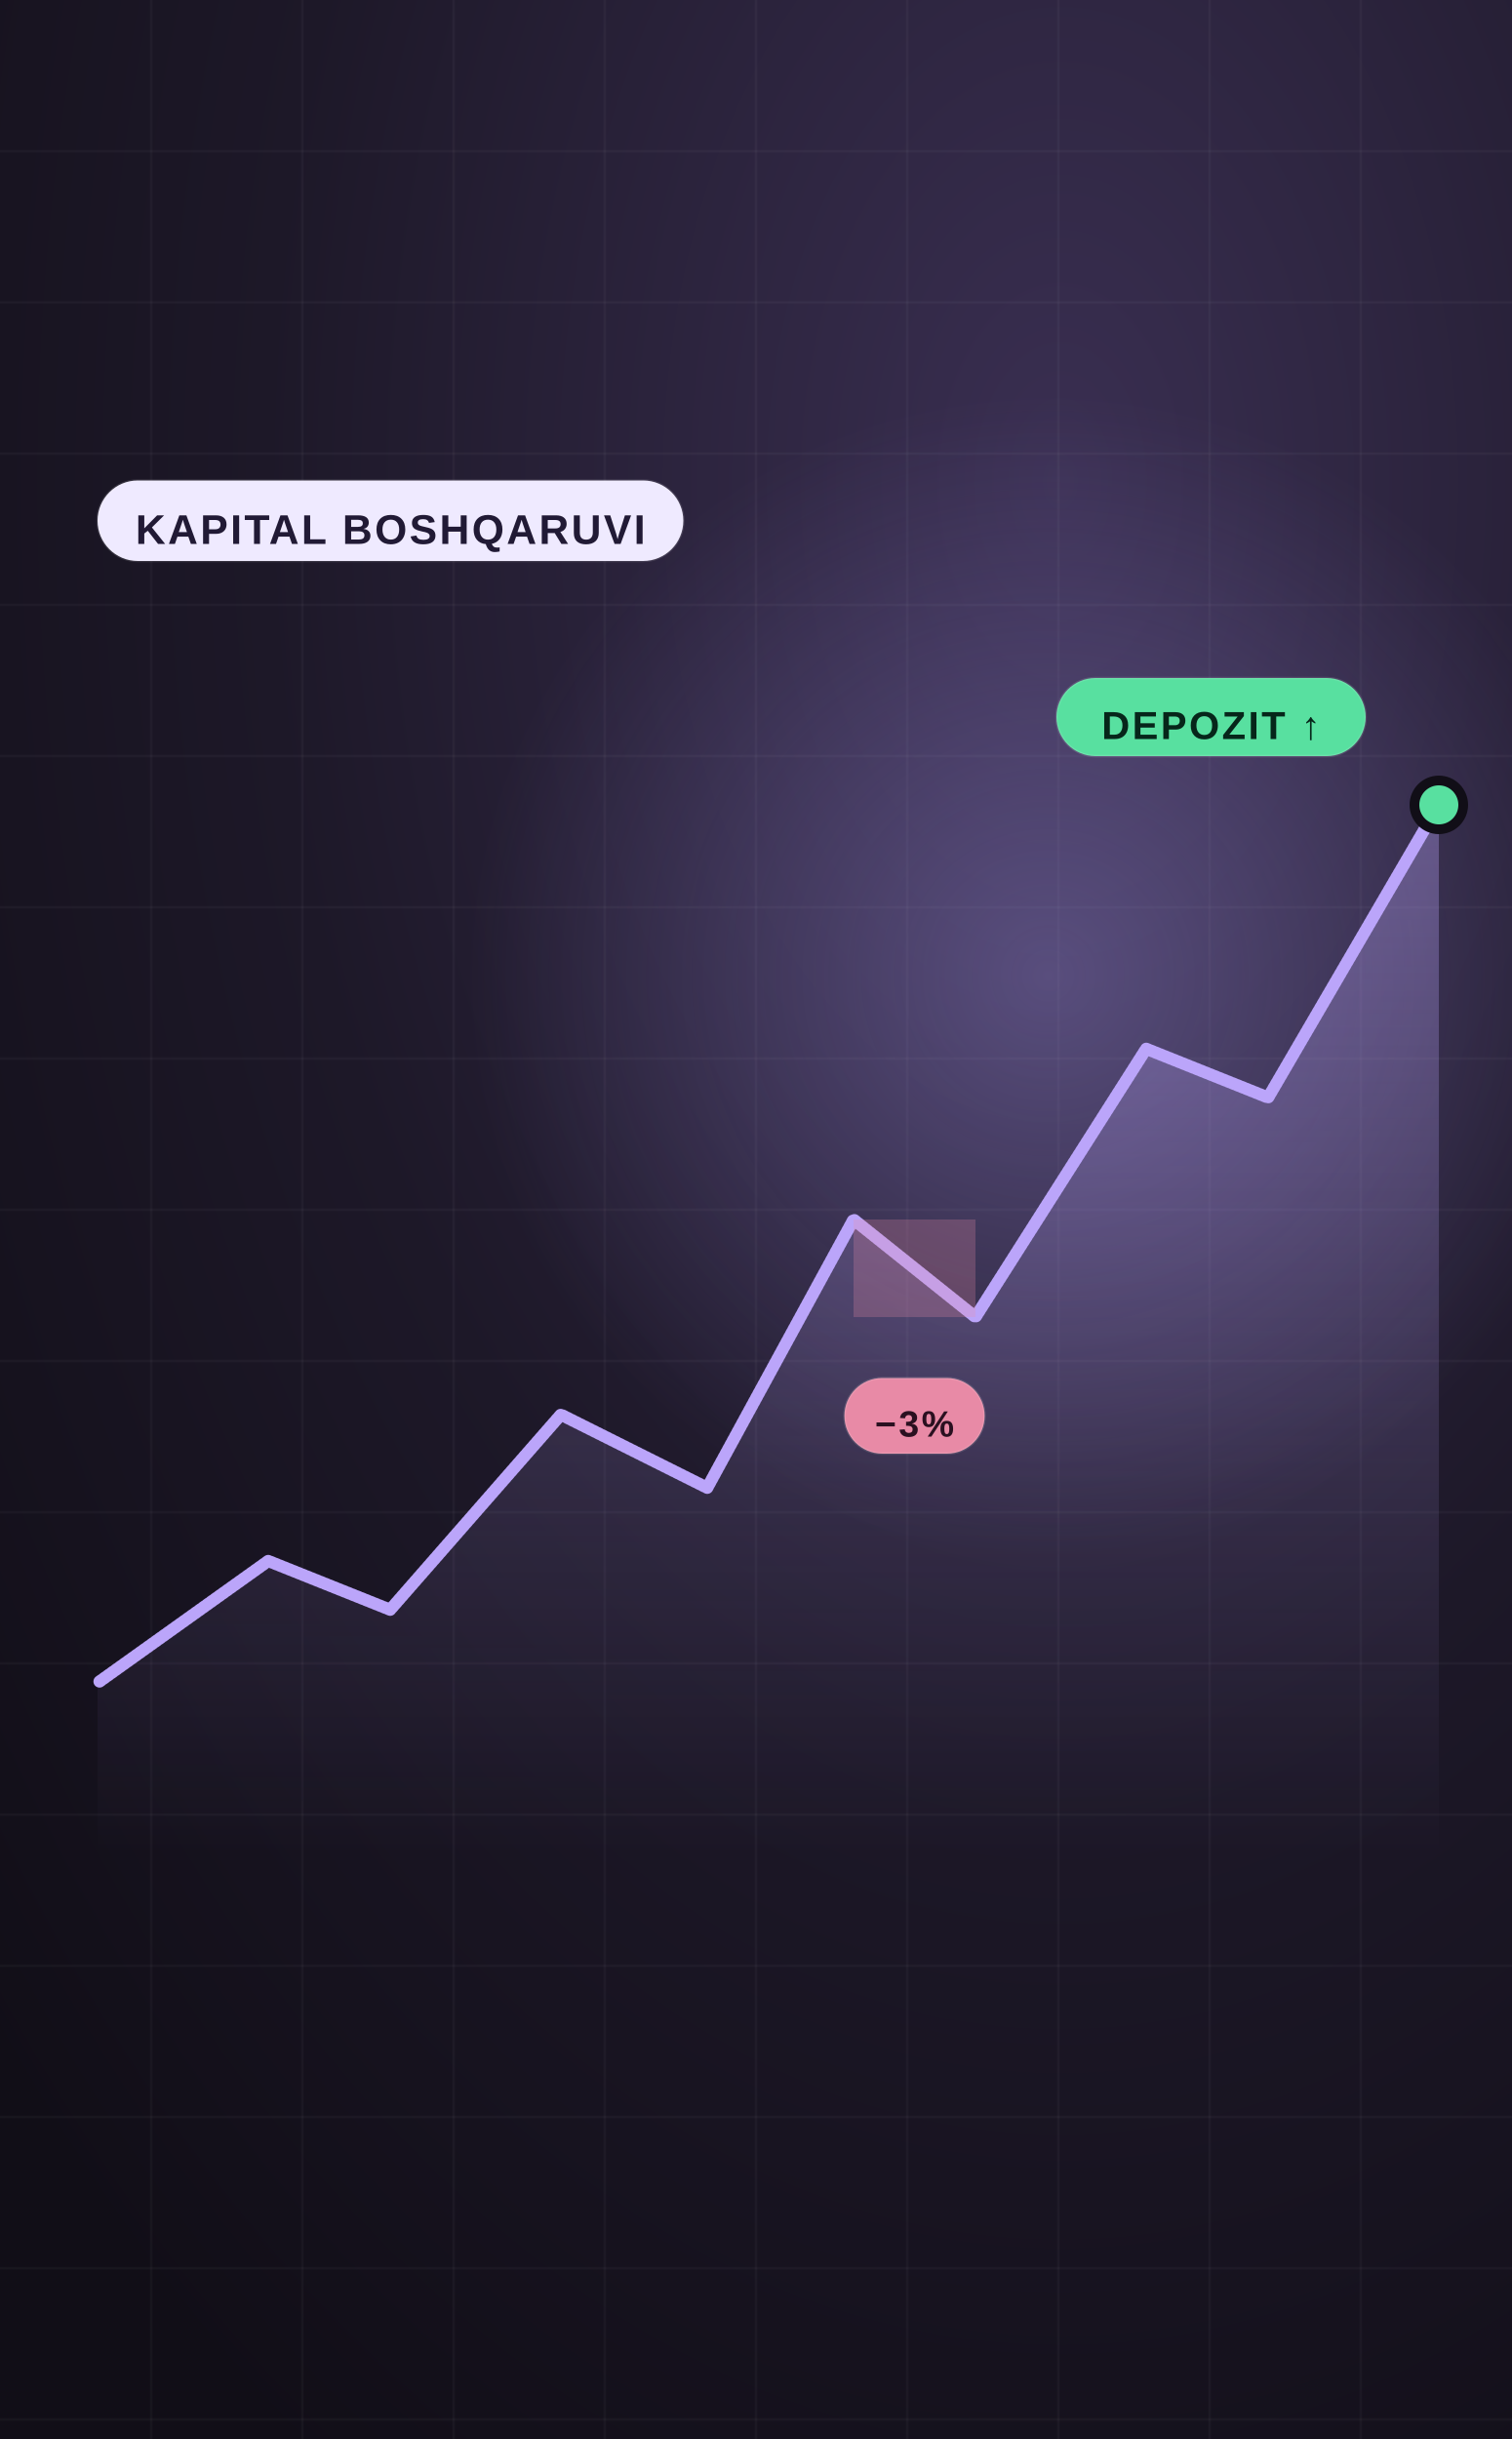
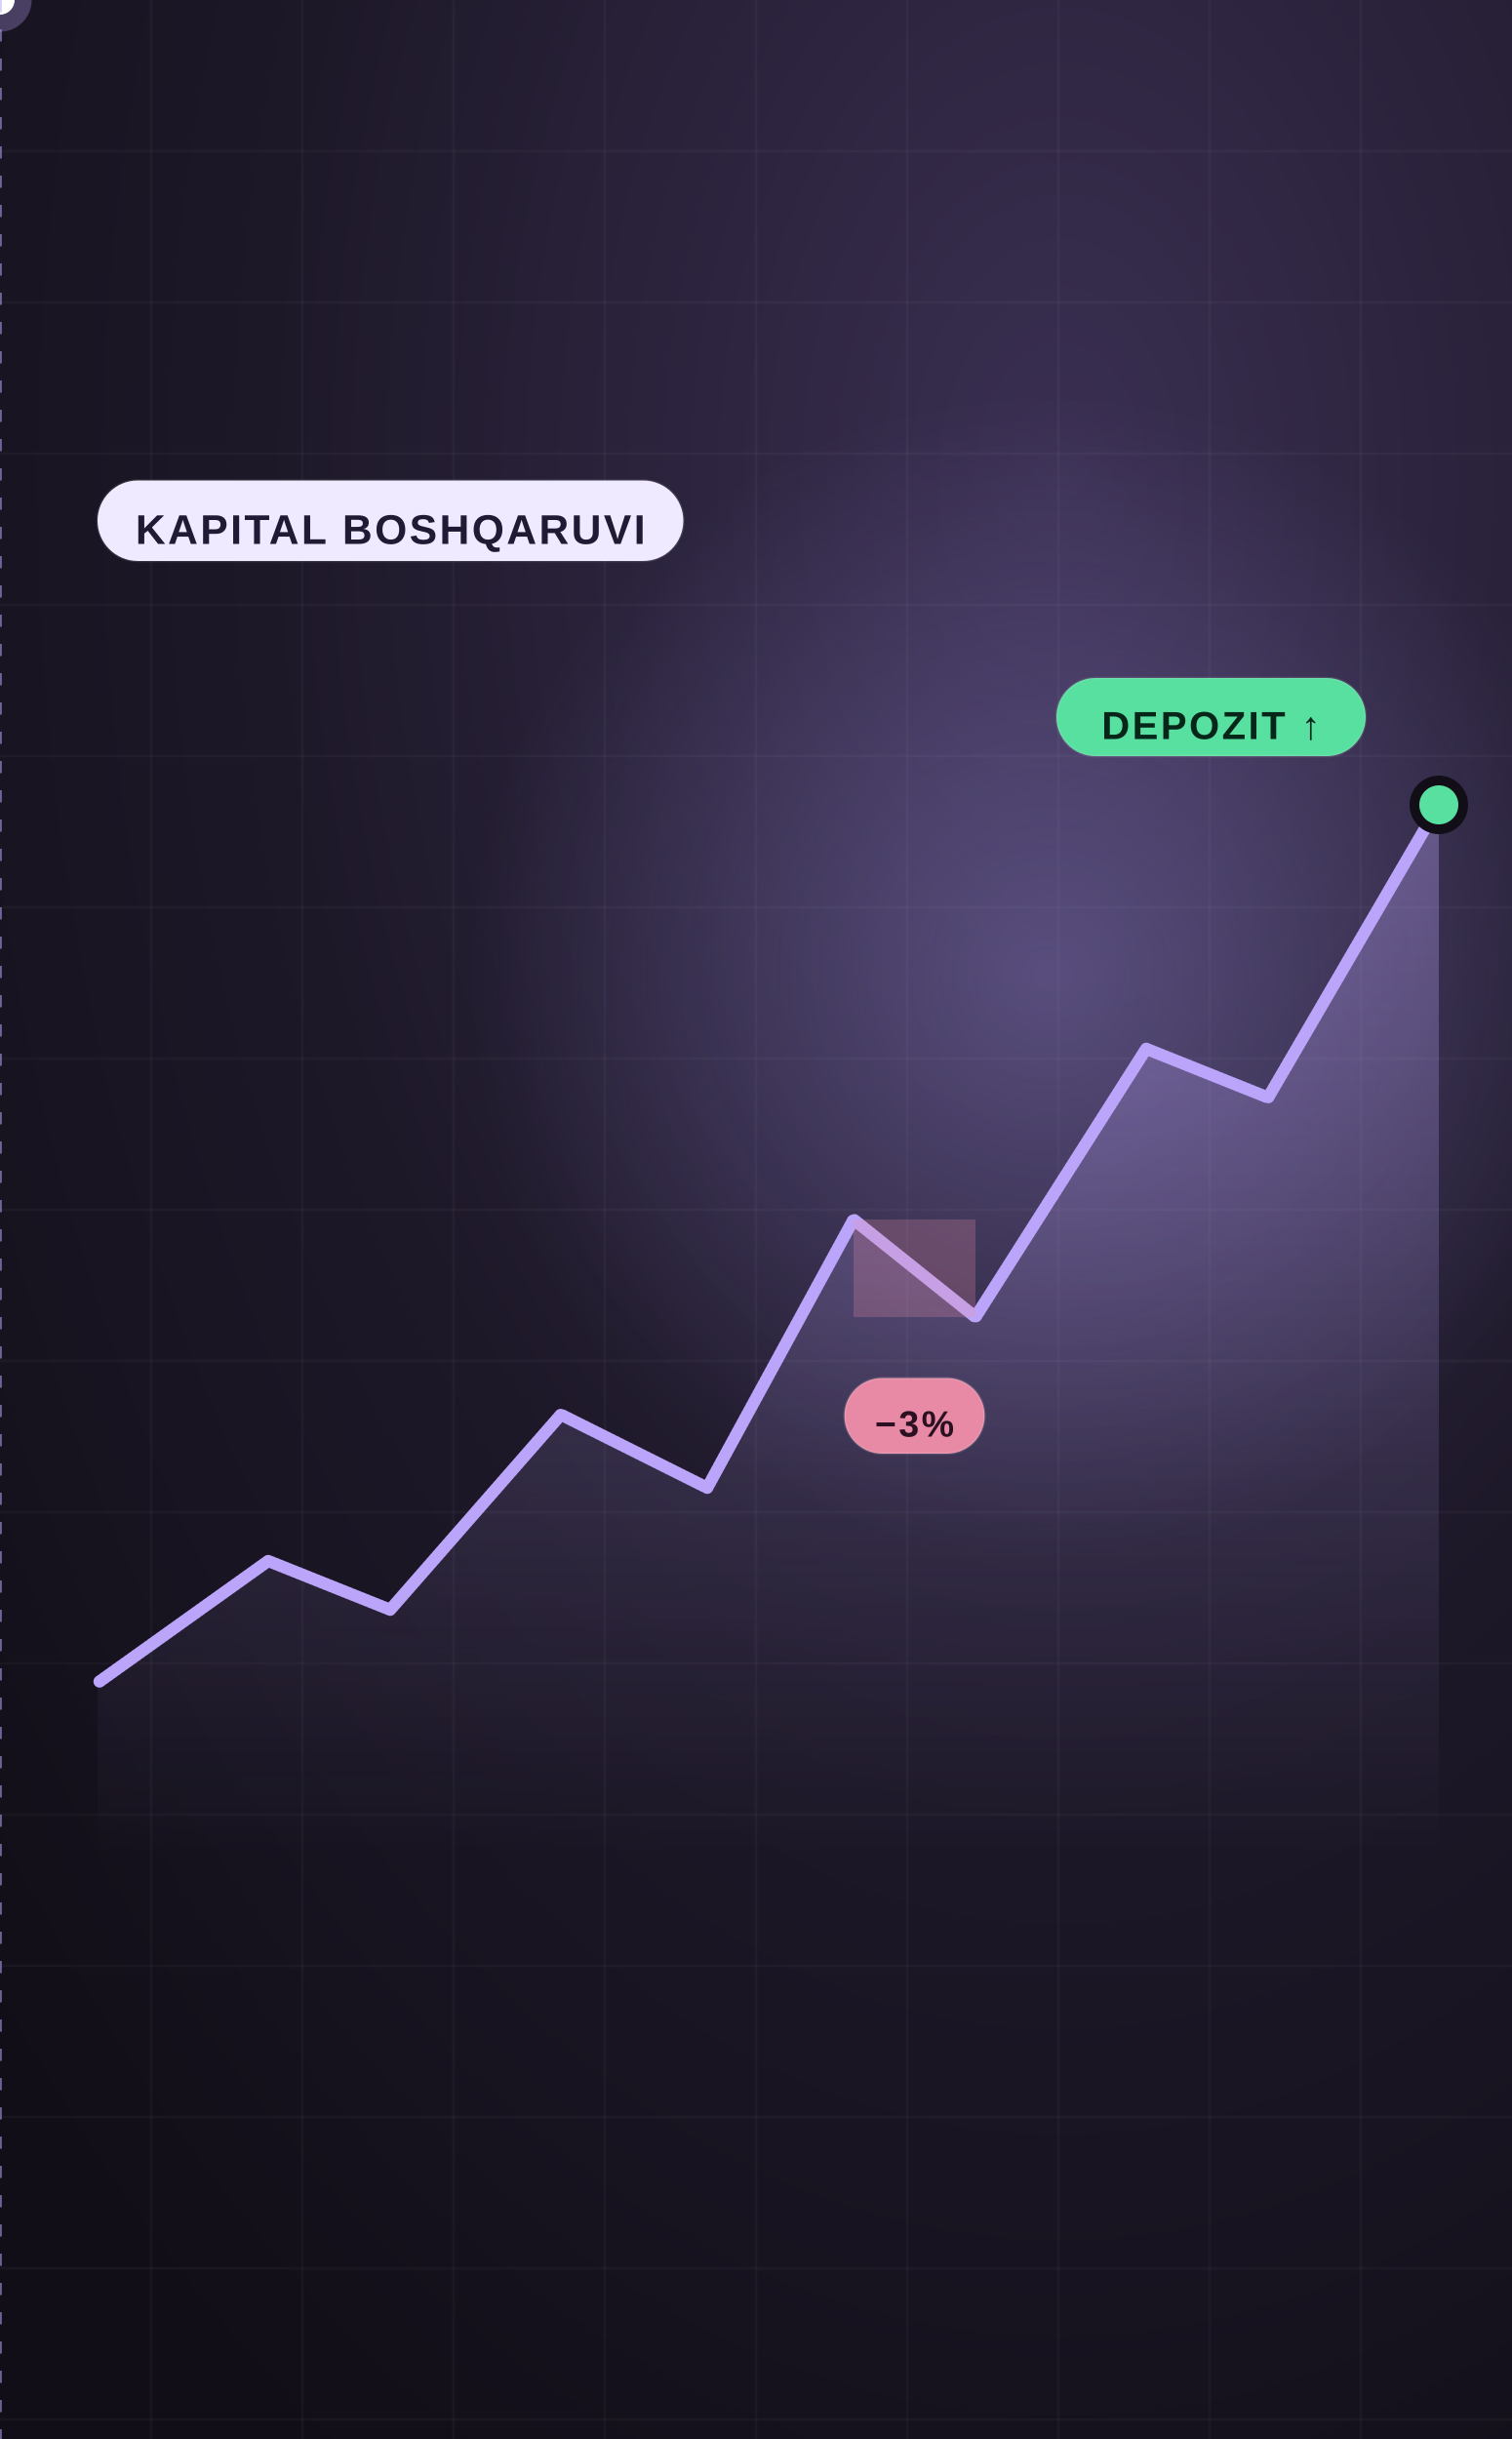
<svg xmlns="http://www.w3.org/2000/svg" width="620" height="1000" viewBox="0 0 620 1000">
  <style>
text{font-family:Arial,Helvetica,"Liberation Sans",sans-serif}
@keyframes grow{from{transform:scaleY(.05);opacity:0}to{transform:none;opacity:1}}
@keyframes live{0%,100%{transform:none}50%{transform:scaleY(1.22)}}
@keyframes flo{0%,100%{transform:translateY(0)}50%{transform:translateY(-6px)}}
@keyframes br{0%,100%{opacity:.7;transform:scale(1)}50%{opacity:1;transform:scale(1.1)}}
@keyframes march{to{stroke-dashoffset:-60}}
@keyframes draw{0%{stroke-dashoffset:1;opacity:1}38%{stroke-dashoffset:0}86%{stroke-dashoffset:0;opacity:1}96%{opacity:0}100%{stroke-dashoffset:1;opacity:0}}
@keyframes bob{0%,100%{transform:none}50%{transform:scaleY(.72)}}
@keyframes dp{0%,100%{transform:scale(1)}50%{transform:scale(1.18)}}
@keyframes hl{0%,100%{opacity:.35}50%{opacity:1}}
@keyframes rin{from{opacity:0;transform:translateX(-18px)}to{opacity:1;transform:none}}
@keyframes bobx{0%,100%{transform:none}50%{transform:scaleX(.78)}}
.row{animation:rin .8s cubic-bezier(.2,.8,.2,1) both}
.barx{transform-box:fill-box;animation:bobx 2.6s ease-in-out infinite}
.cd,.bar,.dot,.glow{transform-box:fill-box}
- .cd{transform-origin:50% 100%;animation:grow .7s cubic-bezier(.2,.8,.2,1) both}
- .cd.live{transform-origin:50% 50%;animation:grow .7s cubic-bezier(.2,.8,.2,1) both,live 1.8s ease-in-out 1.6s infinite}
+ @keyframes wave{0%,100%{transform:none}50%{transform:scaleY(.78)}}
+ .cd{transform-origin:50% 100%;animation:grow .7s cubic-bezier(.2,.8,.2,1) both,wave 2.8s ease-in-out infinite}
+ .cd.live{transform-origin:50% 50%;animation:grow .7s cubic-bezier(.2,.8,.2,1) both,live 1.6s ease-in-out infinite}
+ @keyframes scan{from{transform:translateX(-90px)}to{transform:translateX(710px)}}
+ .scan{animation:scan 6.5s cubic-bezier(.45,0,.55,1) infinite}
.chip{animation:flo 4.5s ease-in-out infinite}
.glow{transform-origin:50% 50%;animation:br 6s ease-in-out infinite}
.dash{animation:march 3.2s linear infinite}
.draw{stroke-dasharray:1;stroke-dashoffset:1;animation:draw 8s cubic-bezier(.4,0,.2,1) .3s infinite}
.bar{transform-origin:50% 100%;animation:bob 2.4s ease-in-out infinite}
.dot{transform-origin:50% 50%;animation:dp 2.2s ease-in-out infinite}
.hl{animation:hl 2.2s ease-in-out infinite}
- @media (prefers-reduced-motion:reduce){*{animation:none!important}.draw{stroke-dasharray:none;stroke-dashoffset:0}}
+ @media (prefers-reduced-motion:reduce){*{animation:none!important}.draw{stroke-dasharray:none;stroke-dashoffset:0}.scan,.mdot{display:none}}
</style>
  <defs>
    <radialGradient id="bg" cx="70%" cy="20%" r="95%">
      <stop offset="0" stop-color="#3a2f52" />
      <stop offset=".55" stop-color="#1d1828" />
      <stop offset="1" stop-color="#110e17" />
    </radialGradient>
    <radialGradient id="glow" cx="50%" cy="50%" r="50%">
      <stop offset="0" stop-color="#a697eb" stop-opacity=".35" />
      <stop offset="1" stop-color="#a697eb" stop-opacity="0" />
    </radialGradient>
+     <linearGradient id="scanG" x1="0" y1="0" x2="1" y2="0">
+       <stop offset="0" stop-color="#bba5fa" stop-opacity="0" />
+       <stop offset="1" stop-color="#bba5fa" stop-opacity=".2" />
+     </linearGradient>
    <linearGradient id="fadeUp" x1="0" y1="0" x2="0" y2="1">
      <stop offset="0" stop-color="#bba5fa" stop-opacity=".35" />
      <stop offset="1" stop-color="#bba5fa" stop-opacity="0" />
    </linearGradient>
  </defs>
  <rect width="620" height="1000" fill="url(#bg)" />
  <line x1="62" y1="0" x2="62" y2="1000" stroke="#fff" stroke-opacity=".035" />
  <line x1="124" y1="0" x2="124" y2="1000" stroke="#fff" stroke-opacity=".035" />
  <line x1="186" y1="0" x2="186" y2="1000" stroke="#fff" stroke-opacity=".035" />
  <line x1="248" y1="0" x2="248" y2="1000" stroke="#fff" stroke-opacity=".035" />
  <line x1="310" y1="0" x2="310" y2="1000" stroke="#fff" stroke-opacity=".035" />
  <line x1="372" y1="0" x2="372" y2="1000" stroke="#fff" stroke-opacity=".035" />
  <line x1="434" y1="0" x2="434" y2="1000" stroke="#fff" stroke-opacity=".035" />
  <line x1="496" y1="0" x2="496" y2="1000" stroke="#fff" stroke-opacity=".035" />
  <line x1="558" y1="0" x2="558" y2="1000" stroke="#fff" stroke-opacity=".035" />
  <line x1="0" y1="62" x2="620" y2="62" stroke="#fff" stroke-opacity=".035" />
  <line x1="0" y1="124" x2="620" y2="124" stroke="#fff" stroke-opacity=".035" />
  <line x1="0" y1="186" x2="620" y2="186" stroke="#fff" stroke-opacity=".035" />
  <line x1="0" y1="248" x2="620" y2="248" stroke="#fff" stroke-opacity=".035" />
  <line x1="0" y1="310" x2="620" y2="310" stroke="#fff" stroke-opacity=".035" />
  <line x1="0" y1="372" x2="620" y2="372" stroke="#fff" stroke-opacity=".035" />
  <line x1="0" y1="434" x2="620" y2="434" stroke="#fff" stroke-opacity=".035" />
  <line x1="0" y1="496" x2="620" y2="496" stroke="#fff" stroke-opacity=".035" />
  <line x1="0" y1="558" x2="620" y2="558" stroke="#fff" stroke-opacity=".035" />
  <line x1="0" y1="620" x2="620" y2="620" stroke="#fff" stroke-opacity=".035" />
  <line x1="0" y1="682" x2="620" y2="682" stroke="#fff" stroke-opacity=".035" />
  <line x1="0" y1="744" x2="620" y2="744" stroke="#fff" stroke-opacity=".035" />
  <line x1="0" y1="806" x2="620" y2="806" stroke="#fff" stroke-opacity=".035" />
  <line x1="0" y1="868" x2="620" y2="868" stroke="#fff" stroke-opacity=".035" />
  <line x1="0" y1="930" x2="620" y2="930" stroke="#fff" stroke-opacity=".035" />
  <line x1="0" y1="992" x2="620" y2="992" stroke="#fff" stroke-opacity=".035" />
  <circle class="glow" cx="430" cy="400" r="240" fill="url(#glow)" />
  <path d="M40 690 L110 640 L160 660 L230 580 L290 610 L350 500 L400 540 L470 430 L520 450 L590 330 L590 760 L40 760 Z" fill="url(#fadeUp)" />
  <path class="draw" pathLength="1" d="M40 690 L110 640 L160 660 L230 580 L290 610 L350 500 L400 540 L470 430 L520 450 L590 330" fill="none" stroke="#bba5fa" stroke-width="5" stroke-linecap="round" stroke-linejoin="round" />
+   <g class="mdot">
+     <circle r="13" fill="#bba5fa" opacity=".3">
+       <animateMotion dur="5.5s" repeatCount="indefinite" path="M40 690 L110 640 L160 660 L230 580 L290 610 L350 500 L400 540 L470 430 L520 450 L590 330" />
+     </circle>
+     <circle r="6" fill="#fff">
+       <animateMotion dur="5.5s" repeatCount="indefinite" path="M40 690 L110 640 L160 660 L230 580 L290 610 L350 500 L400 540 L470 430 L520 450 L590 330" />
+     </circle>
+   </g>
  <rect x="350" y="500" width="50" height="40" fill="#e88aa6" opacity=".25" />
  <g class="chip" style="animation-delay:-2.3s">
    <rect x="346.25" y="565" width="57.5" height="31" rx="15.5" fill="#e88aa6" stroke="#fff" stroke-opacity=".12" />
    <text x="375" y="589" text-anchor="middle" font-size="15" font-weight="700" fill="#2a1020" letter-spacing="1">−3%</text>
  </g>
  <circle class="dot" cx="590" cy="330" r="10" fill="#58e0a0" stroke="#110e17" stroke-width="4" />
  <g class="chip" style="animation-delay:-2s">
    <rect x="433.2" y="278" width="126.8" height="32" rx="16" fill="#58e0a0" stroke="#fff" stroke-opacity=".12" />
    <text x="496.6" y="303" text-anchor="middle" font-size="16" font-weight="700" fill="#06261a" letter-spacing="1">DEPOZIT ↑</text>
  </g>
  <g class="chip" style="animation-delay:-2s">
    <rect x="40" y="197" width="240.2" height="33" rx="16.5" fill="#efeaff" stroke="#fff" stroke-opacity=".12" />
    <text x="160.1" y="223" text-anchor="middle" font-size="17" font-weight="700" fill="#211a35" letter-spacing="1">KAPITAL BOSHQARUVI</text>
  </g>
+   <g class="scan">
+     <rect x="-70" y="0" width="70" height="1000" fill="url(#scanG)" />
+     <line x1="0" y1="0" x2="0" y2="1000" stroke="#bba5fa" stroke-opacity=".55" stroke-width="1.5" stroke-dasharray="5 7" />
+   </g>
</svg>
